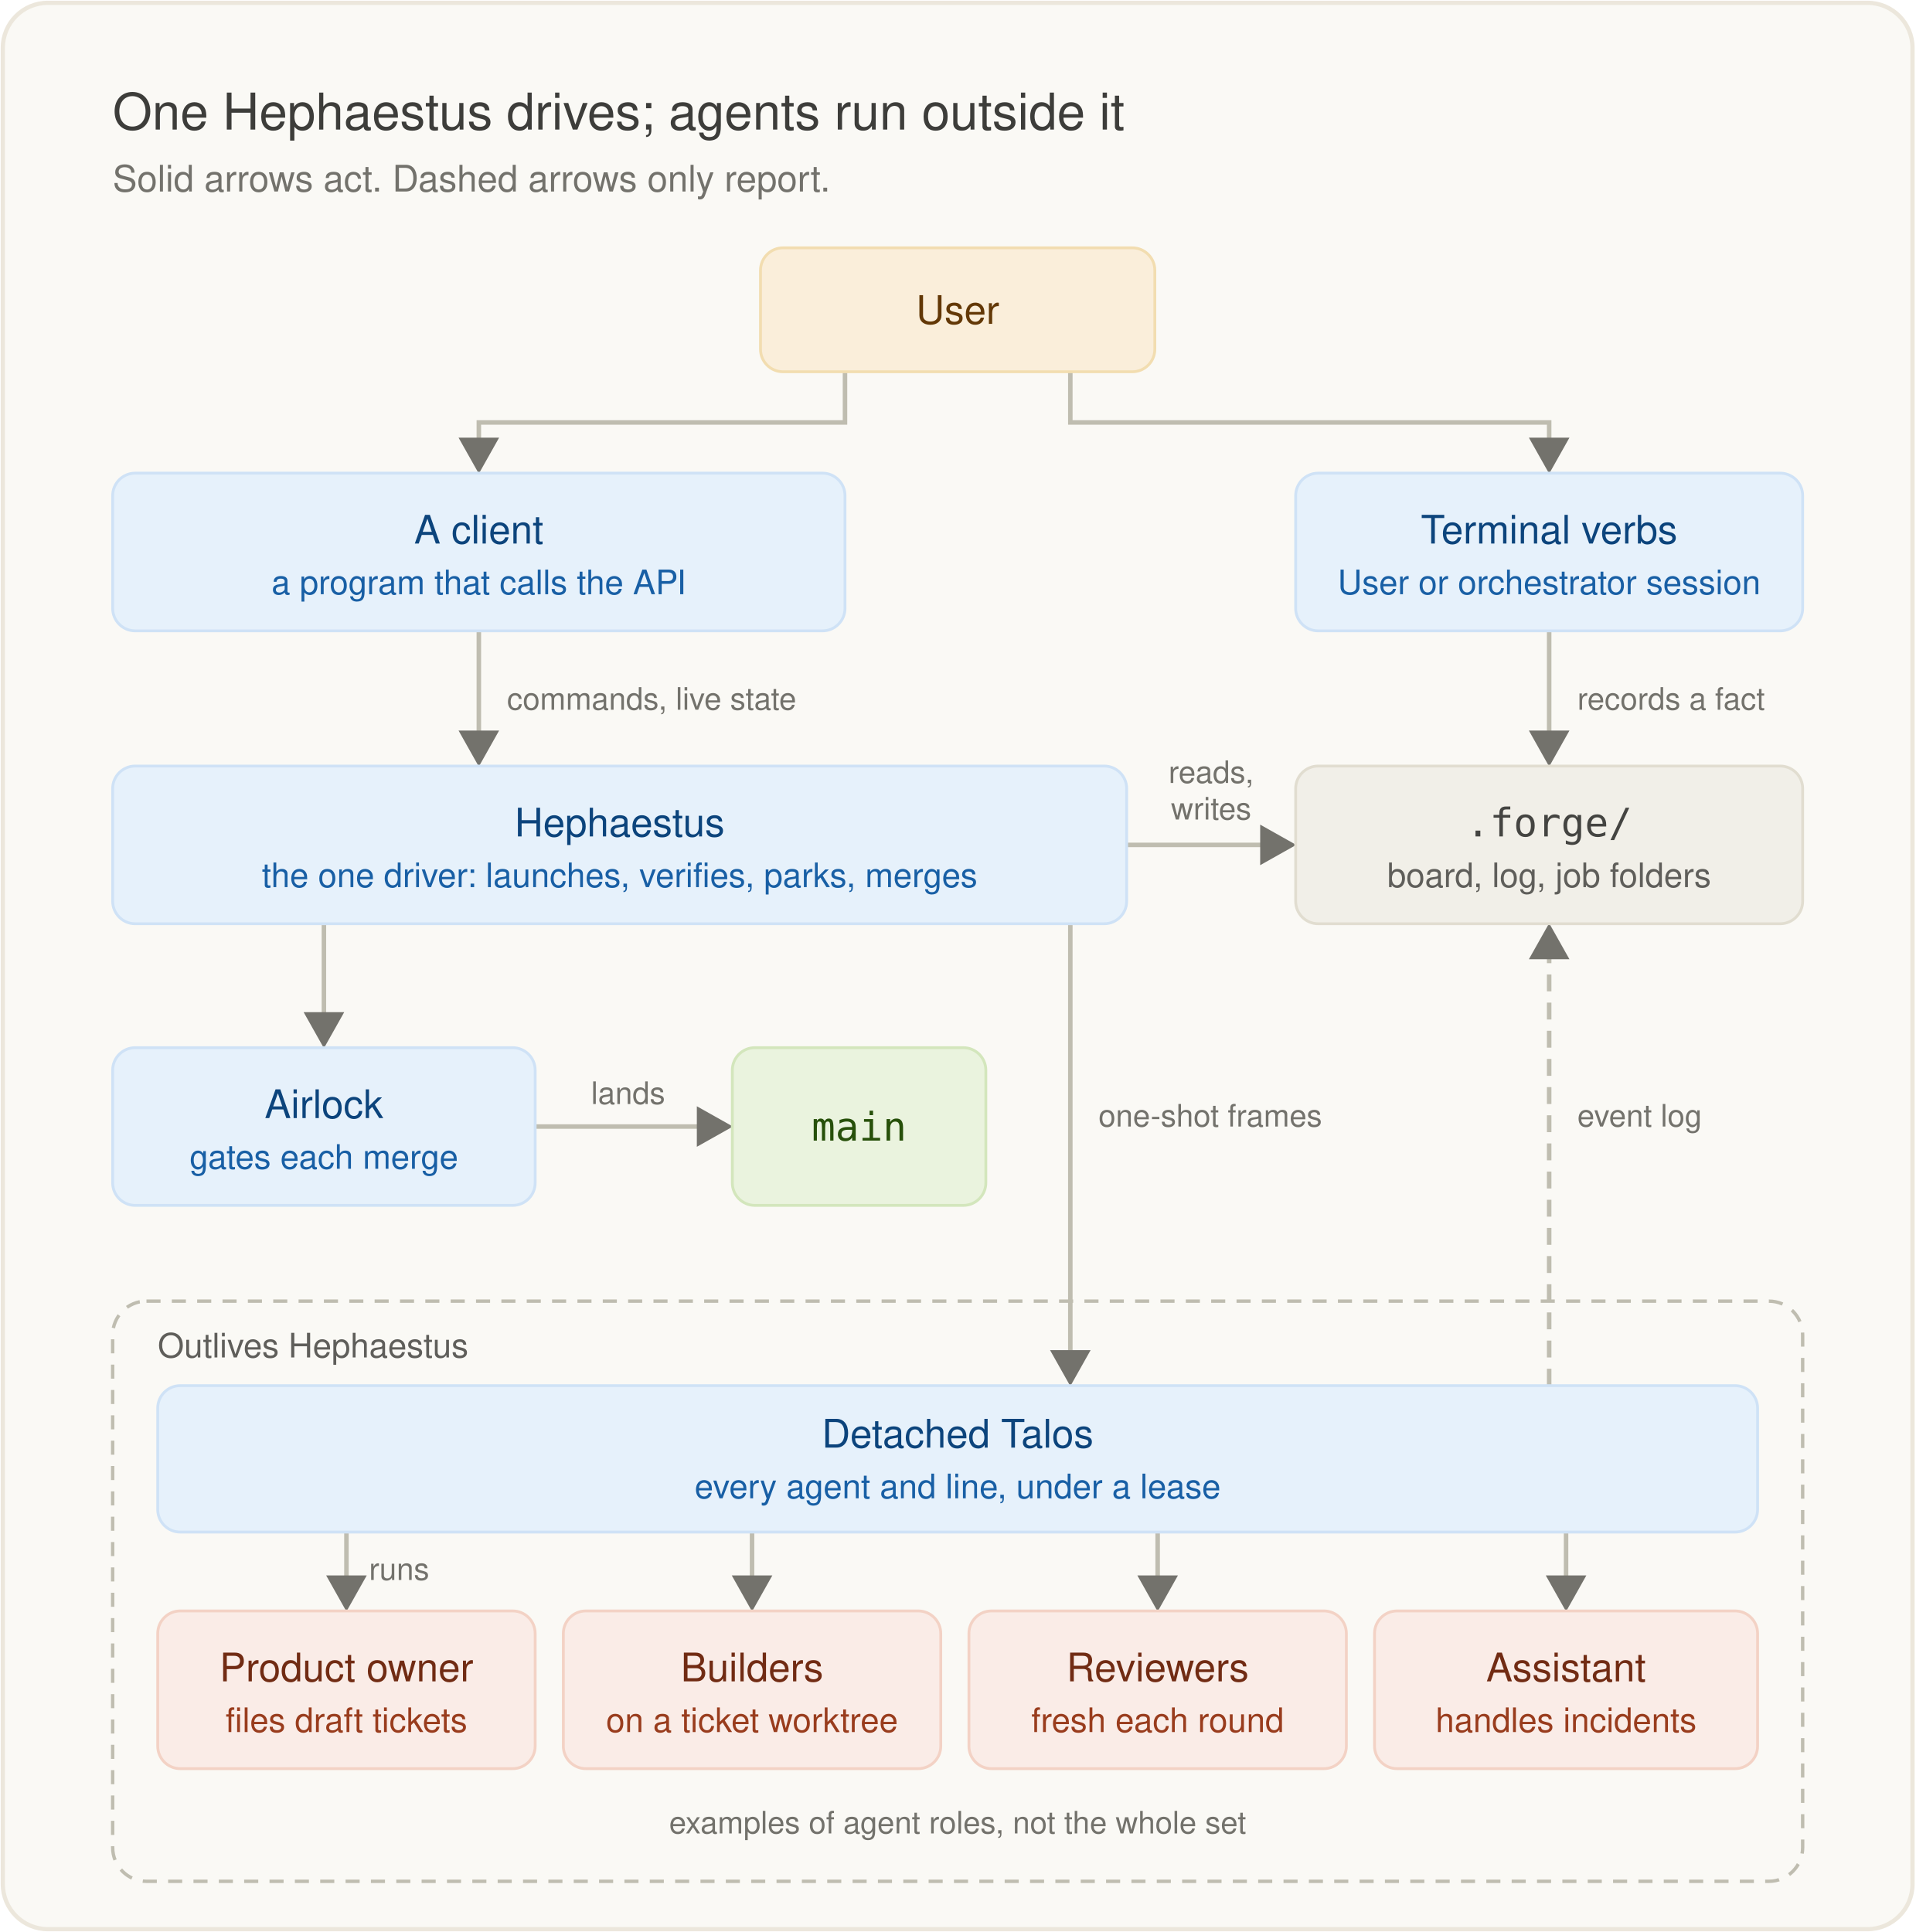
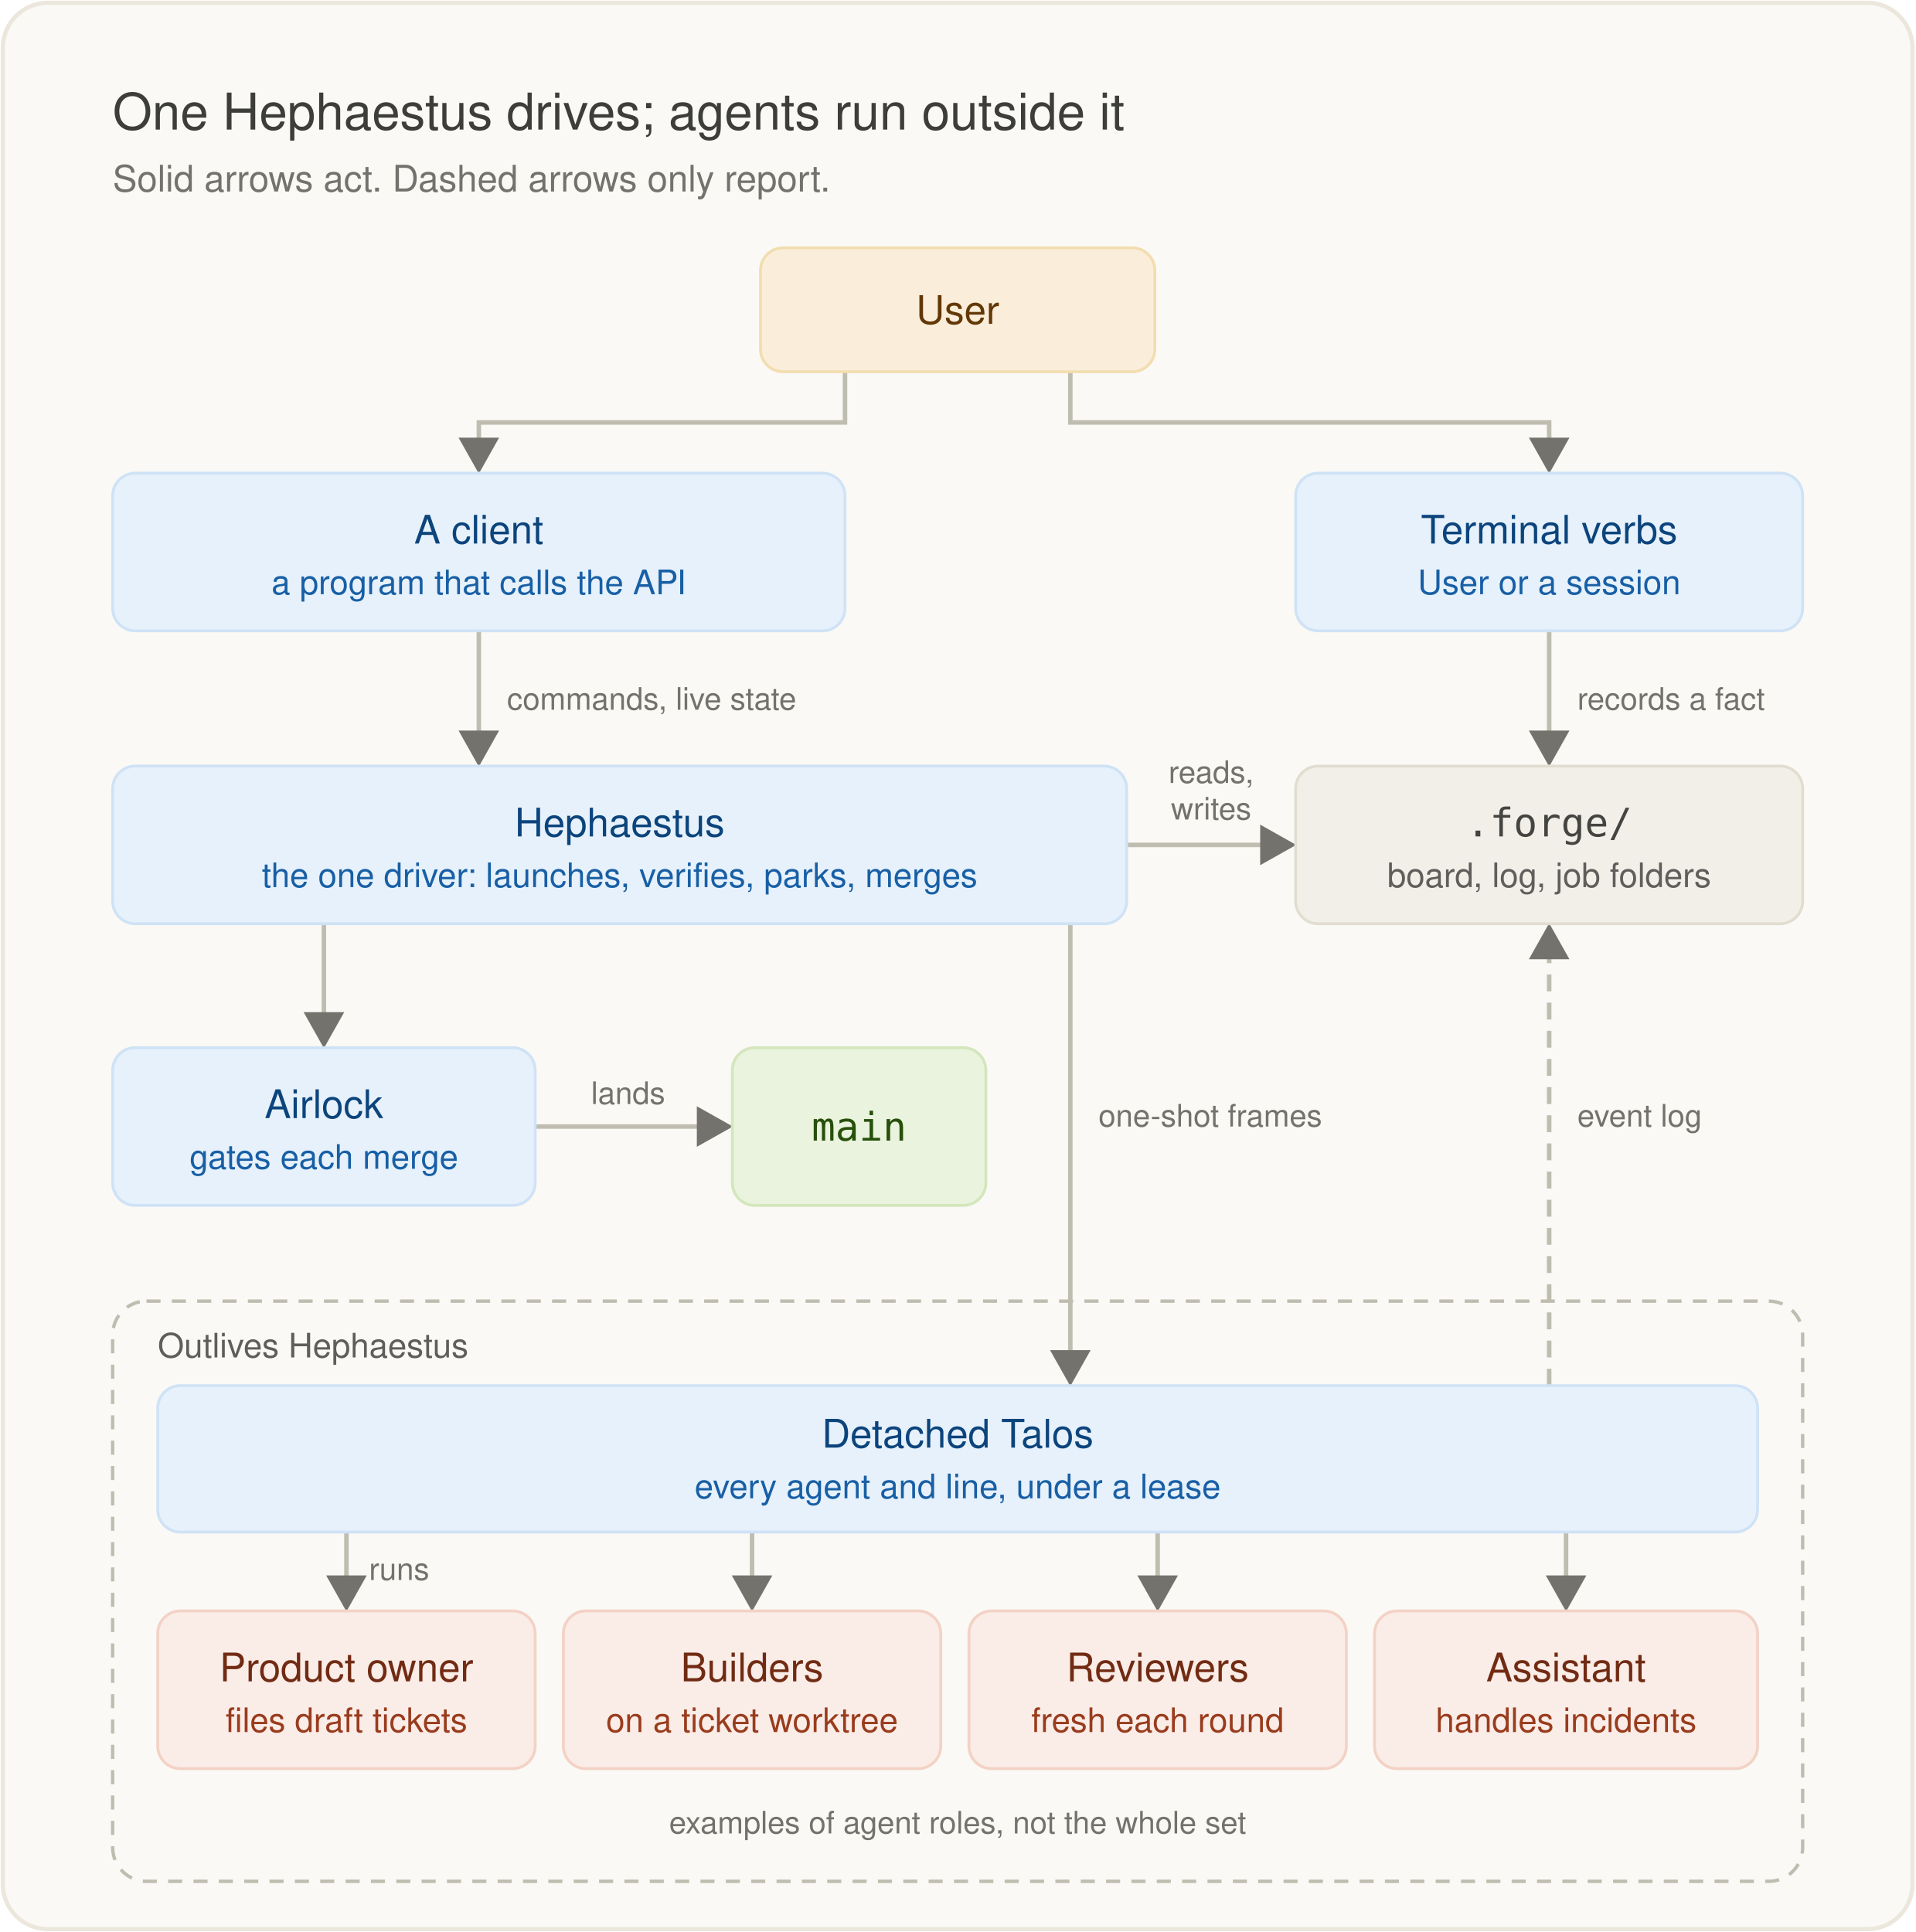
<svg xmlns="http://www.w3.org/2000/svg" width="680" height="686" viewBox="0 0 680 686" role="img" font-family="-apple-system,BlinkMacSystemFont,'Segoe UI',Helvetica,Arial,sans-serif">
  <defs>
    <marker id="ah" markerWidth="9" markerHeight="9" refX="6" refY="4.5" orient="auto">
      <path d="M0,0 L8,4.5 L0,9 z" fill="#73726c" />
    </marker>
  </defs>
  <rect x="1" y="1" width="678" height="684" rx="16" fill="#FAF9F5" stroke="#ECE7DC" stroke-width="1.5" />
  <text x="40" y="46" font-size="18" font-weight="500" fill="#3d3d3a">One Hephaestus drives; agents run outside it</text>
  <text x="40" y="68" font-size="13" fill="#73726c">Solid arrows act. Dashed arrows only report.</text>
  <rect x="40" y="462" width="600" height="206" rx="12" fill="none" stroke="#bfbdb0" stroke-width="1.2" stroke-dasharray="5 4" />
  <text x="56" y="482" font-size="12" font-weight="500" fill="#5F5E5A">Outlives Hephaestus</text>
  <g fill="none" stroke="#bfbdb0" stroke-width="1.6" marker-end="url(#ah)">
    <path d="M300,132 L300,150 L170,150 L170,165" />
    <path d="M380,132 L380,150 L550,150 L550,165" />
    <path d="M170,224 L170,269" />
    <path d="M550,224 L550,269" />
    <path d="M400,300 L457,300" />
    <path d="M115,328 L115,369" />
    <path d="M190,400 L257,400" />
    <path d="M380,328 L380,489" />
    <path d="M123,544 L123,569" />
    <path d="M267,544 L267,569" />
    <path d="M411,544 L411,569" />
    <path d="M556,544 L556,569" />
  </g>
  <path d="M550,492 L550,331" fill="none" stroke="#bfbdb0" stroke-width="1.6" stroke-dasharray="6 4" marker-end="url(#ah)" />
  <text x="180" y="252" font-size="11" fill="#73726c">commands, live state</text>
  <text x="560" y="252" font-size="11" fill="#73726c">records a fact</text>
  <text x="430" y="278" font-size="11" fill="#73726c" text-anchor="middle">reads,</text>
  <text x="430" y="291" font-size="11" fill="#73726c" text-anchor="middle">writes</text>
  <text x="223" y="392" font-size="11" fill="#73726c" text-anchor="middle">lands</text>
  <text x="390" y="400" font-size="11" fill="#73726c">one-shot frames</text>
  <text x="560" y="400" font-size="11" fill="#73726c">event log</text>
  <text x="131" y="561" font-size="11" fill="#73726c">runs</text>
  <rect x="270" y="88" width="140" height="44" rx="8" fill="#FAEEDA" stroke="#F2DDB0" />
  <text x="340" y="115" font-size="14" font-weight="500" fill="#633806" text-anchor="middle">User</text>
  <rect x="40" y="168" width="260" height="56" rx="8" fill="#E6F1FB" stroke="#CFE2F6" />
  <text x="170" y="193" font-size="14" font-weight="500" fill="#0C447C" text-anchor="middle">A client</text>
  <text x="170" y="211" font-size="12" fill="#185FA5" text-anchor="middle">a program that calls the API</text>
  <rect x="460" y="168" width="180" height="56" rx="8" fill="#E6F1FB" stroke="#CFE2F6" />
  <text x="550" y="193" font-size="14" font-weight="500" fill="#0C447C" text-anchor="middle">Terminal verbs</text>
-   <text x="550" y="211" font-size="12" fill="#185FA5" text-anchor="middle">User or orchestrator session</text>
+   <text x="550" y="211" font-size="12" fill="#185FA5" text-anchor="middle">User or a session</text>
  <rect x="40" y="272" width="360" height="56" rx="8" fill="#E6F1FB" stroke="#CFE2F6" />
  <text x="220" y="297" font-size="14" font-weight="500" fill="#0C447C" text-anchor="middle">Hephaestus</text>
  <text x="220" y="315" font-size="12" fill="#185FA5" text-anchor="middle">the one driver: launches, verifies, parks, merges</text>
  <rect x="460" y="272" width="180" height="56" rx="8" fill="#F1EFE8" stroke="#E1DDD0" />
  <text x="550" y="297" font-size="14" font-weight="500" fill="#444441" text-anchor="middle" font-family="ui-monospace,Menlo,Consolas,monospace">.forge/</text>
  <text x="550" y="315" font-size="12" fill="#5F5E5A" text-anchor="middle">board, log, job folders</text>
  <rect x="40" y="372" width="150" height="56" rx="8" fill="#E6F1FB" stroke="#CFE2F6" />
  <text x="115" y="397" font-size="14" font-weight="500" fill="#0C447C" text-anchor="middle">Airlock</text>
  <text x="115" y="415" font-size="12" fill="#185FA5" text-anchor="middle">gates each merge</text>
  <rect x="260" y="372" width="90" height="56" rx="8" fill="#EAF3DE" stroke="#D3E6BC" />
  <text x="305" y="405" font-size="14" font-weight="500" fill="#27500A" text-anchor="middle" font-family="ui-monospace,Menlo,Consolas,monospace">main</text>
  <rect x="56" y="492" width="568" height="52" rx="8" fill="#E6F1FB" stroke="#CFE2F6" />
  <text x="340" y="514" font-size="14" font-weight="500" fill="#0C447C" text-anchor="middle">Detached Talos</text>
  <text x="340" y="532" font-size="12" fill="#185FA5" text-anchor="middle">every agent and line, under a lease</text>
  <rect x="56" y="572" width="134" height="56" rx="8" fill="#FAECE7" stroke="#F3D2C5" />
  <text x="123" y="597" font-size="14" font-weight="500" fill="#712B13" text-anchor="middle">Product owner</text>
  <text x="123" y="615" font-size="12" fill="#993C1D" text-anchor="middle">files draft tickets</text>
  <rect x="200" y="572" width="134" height="56" rx="8" fill="#FAECE7" stroke="#F3D2C5" />
  <text x="267" y="597" font-size="14" font-weight="500" fill="#712B13" text-anchor="middle">Builders</text>
  <text x="267" y="615" font-size="12" fill="#993C1D" text-anchor="middle">on a ticket worktree</text>
  <rect x="344" y="572" width="134" height="56" rx="8" fill="#FAECE7" stroke="#F3D2C5" />
  <text x="411" y="597" font-size="14" font-weight="500" fill="#712B13" text-anchor="middle">Reviewers</text>
  <text x="411" y="615" font-size="12" fill="#993C1D" text-anchor="middle">fresh each round</text>
  <rect x="488" y="572" width="136" height="56" rx="8" fill="#FAECE7" stroke="#F3D2C5" />
  <text x="556" y="597" font-size="14" font-weight="500" fill="#712B13" text-anchor="middle">Assistant</text>
  <text x="556" y="615" font-size="12" fill="#993C1D" text-anchor="middle">handles incidents</text>
  <text x="340" y="651" font-size="11" fill="#73726c" text-anchor="middle">examples of agent roles, not the whole set</text>
</svg>
